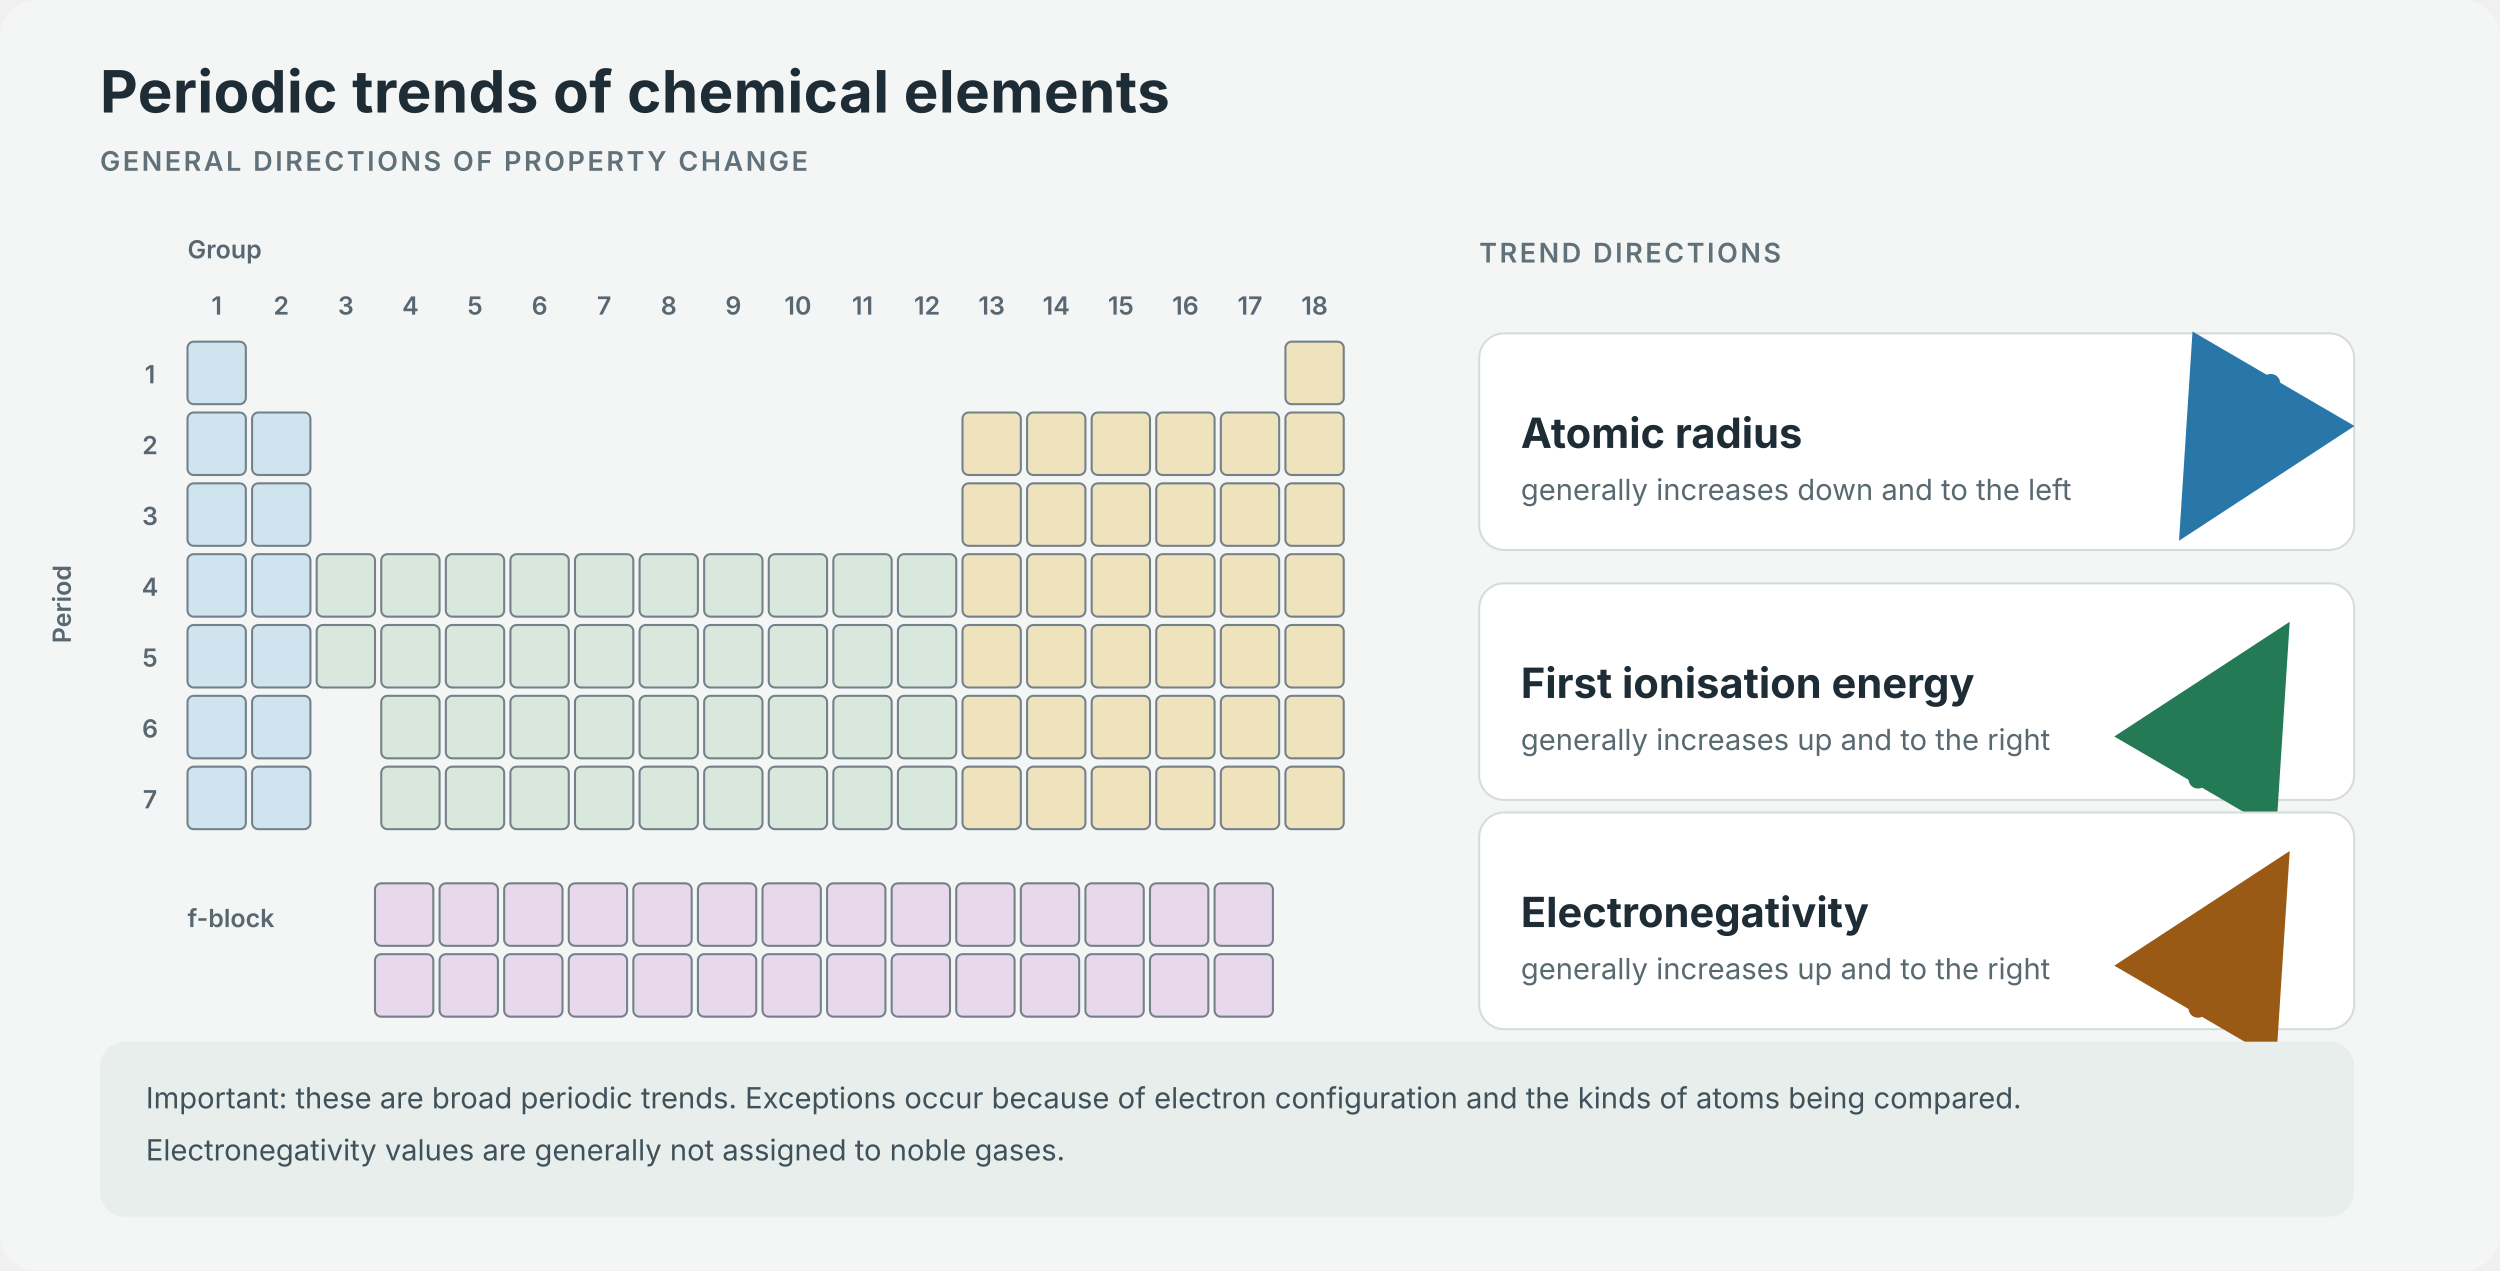
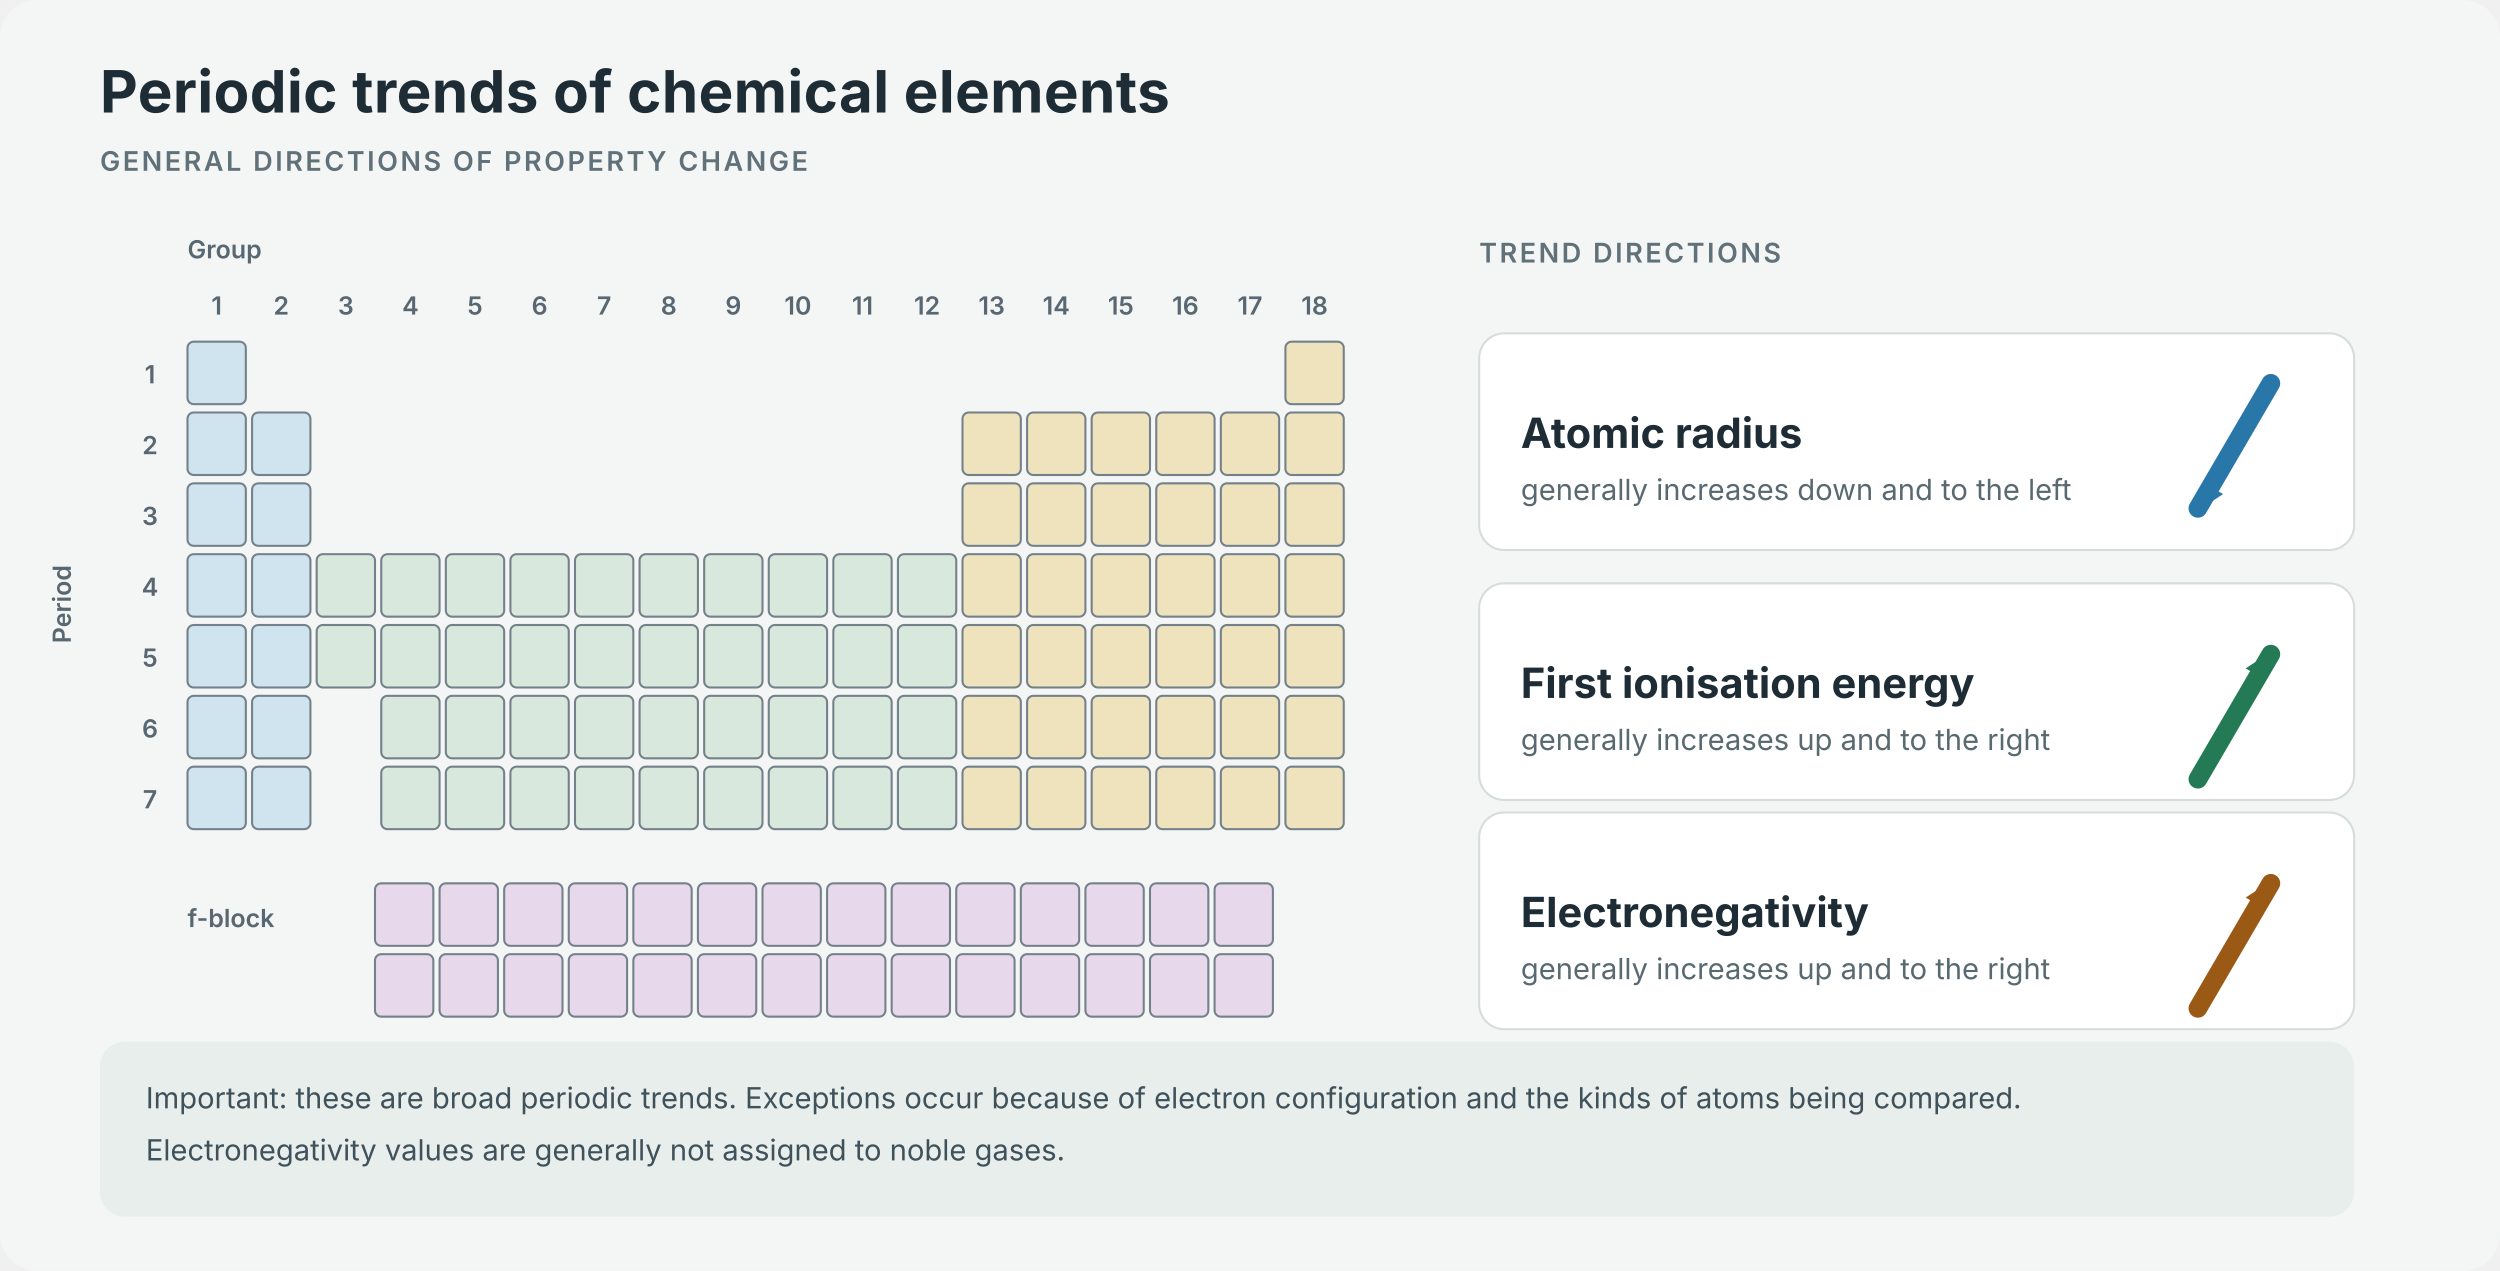
<svg xmlns="http://www.w3.org/2000/svg" lang="en" xml:lang="en" viewBox="0 0 1200 610" role="img" aria-labelledby="title desc">
  <defs>
-     <marker id="blueArrow" markerWidth="10" markerHeight="10" refX="8" refY="5" orient="auto">
+     <marker id="blueArrow" markerWidth="14" markerHeight="14" refX="12" refY="7" orient="auto" markerUnits="userSpaceOnUse">
      <path d="M0 0 L10 5 L0 10 Z" fill="#2877a8" />
    </marker>
-     <marker id="greenArrow" markerWidth="10" markerHeight="10" refX="8" refY="5" orient="auto">
+     <marker id="greenArrow" markerWidth="14" markerHeight="14" refX="12" refY="7" orient="auto" markerUnits="userSpaceOnUse">
      <path d="M0 0 L10 5 L0 10 Z" fill="#237a55" />
    </marker>
-     <marker id="goldArrow" markerWidth="10" markerHeight="10" refX="8" refY="5" orient="auto">
+     <marker id="goldArrow" markerWidth="14" markerHeight="14" refX="12" refY="7" orient="auto" markerUnits="userSpaceOnUse">
      <path d="M0 0 L10 5 L0 10 Z" fill="#9a5a16" />
    </marker>
    <style>
  text{font-family:Inter,Arial,sans-serif;fill:#1e2c35}
  .heading{font-size:28px;font-weight:700;letter-spacing:.2px}
  .subtitle{font-size:13px;font-weight:600;letter-spacing:1.2px;fill:#61717a}
  .tiny{font-size:12px;font-weight:600;fill:#586771}
  .label{font-size:20px;font-weight:700}
  .sub{font-size:14px;fill:#596970}
  .note{font-size:14px;fill:#3f515a}
 </style>
  </defs>
  <rect width="1200" height="610" rx="18" fill="#f4f6f5" />
  <text x="48" y="54" class="heading">Periodic trends of chemical elements</text>
  <text x="48" y="82" class="subtitle">GENERAL DIRECTIONS OF PROPERTY CHANGE</text>
  <text x="90" y="124" class="tiny">Group</text>
  <text x="34" y="290" transform="rotate(-90 34 290)" class="tiny" text-anchor="middle">Period</text>
  <text x="104" y="151" class="tiny" text-anchor="middle">1</text>
  <text x="135" y="151" class="tiny" text-anchor="middle">2</text>
  <text x="166" y="151" class="tiny" text-anchor="middle">3</text>
  <text x="197" y="151" class="tiny" text-anchor="middle">4</text>
  <text x="228" y="151" class="tiny" text-anchor="middle">5</text>
  <text x="259" y="151" class="tiny" text-anchor="middle">6</text>
  <text x="290" y="151" class="tiny" text-anchor="middle">7</text>
  <text x="321" y="151" class="tiny" text-anchor="middle">8</text>
  <text x="352" y="151" class="tiny" text-anchor="middle">9</text>
  <text x="383" y="151" class="tiny" text-anchor="middle">10</text>
  <text x="414" y="151" class="tiny" text-anchor="middle">11</text>
  <text x="445" y="151" class="tiny" text-anchor="middle">12</text>
  <text x="476" y="151" class="tiny" text-anchor="middle">13</text>
  <text x="507" y="151" class="tiny" text-anchor="middle">14</text>
  <text x="538" y="151" class="tiny" text-anchor="middle">15</text>
  <text x="569" y="151" class="tiny" text-anchor="middle">16</text>
  <text x="600" y="151" class="tiny" text-anchor="middle">17</text>
  <text x="631" y="151" class="tiny" text-anchor="middle">18</text>
  <text x="72" y="184" class="tiny" text-anchor="middle">1</text>
  <text x="72" y="218" class="tiny" text-anchor="middle">2</text>
  <text x="72" y="252" class="tiny" text-anchor="middle">3</text>
  <text x="72" y="286" class="tiny" text-anchor="middle">4</text>
  <text x="72" y="320" class="tiny" text-anchor="middle">5</text>
  <text x="72" y="354" class="tiny" text-anchor="middle">6</text>
  <text x="72" y="388" class="tiny" text-anchor="middle">7</text>
  <rect x="90" y="164" width="28" height="30" rx="3" fill="#cfe4ef" stroke="#74818a" stroke-width="1" />
  <rect x="617" y="164" width="28" height="30" rx="3" fill="#eee3bd" stroke="#74818a" stroke-width="1" />
  <rect x="90" y="198" width="28" height="30" rx="3" fill="#cfe4ef" stroke="#74818a" stroke-width="1" />
  <rect x="121" y="198" width="28" height="30" rx="3" fill="#cfe4ef" stroke="#74818a" stroke-width="1" />
  <rect x="462" y="198" width="28" height="30" rx="3" fill="#eee3bd" stroke="#74818a" stroke-width="1" />
  <rect x="493" y="198" width="28" height="30" rx="3" fill="#eee3bd" stroke="#74818a" stroke-width="1" />
  <rect x="524" y="198" width="28" height="30" rx="3" fill="#eee3bd" stroke="#74818a" stroke-width="1" />
  <rect x="555" y="198" width="28" height="30" rx="3" fill="#eee3bd" stroke="#74818a" stroke-width="1" />
  <rect x="586" y="198" width="28" height="30" rx="3" fill="#eee3bd" stroke="#74818a" stroke-width="1" />
  <rect x="617" y="198" width="28" height="30" rx="3" fill="#eee3bd" stroke="#74818a" stroke-width="1" />
  <rect x="90" y="232" width="28" height="30" rx="3" fill="#cfe4ef" stroke="#74818a" stroke-width="1" />
  <rect x="121" y="232" width="28" height="30" rx="3" fill="#cfe4ef" stroke="#74818a" stroke-width="1" />
  <rect x="462" y="232" width="28" height="30" rx="3" fill="#eee3bd" stroke="#74818a" stroke-width="1" />
  <rect x="493" y="232" width="28" height="30" rx="3" fill="#eee3bd" stroke="#74818a" stroke-width="1" />
  <rect x="524" y="232" width="28" height="30" rx="3" fill="#eee3bd" stroke="#74818a" stroke-width="1" />
  <rect x="555" y="232" width="28" height="30" rx="3" fill="#eee3bd" stroke="#74818a" stroke-width="1" />
  <rect x="586" y="232" width="28" height="30" rx="3" fill="#eee3bd" stroke="#74818a" stroke-width="1" />
  <rect x="617" y="232" width="28" height="30" rx="3" fill="#eee3bd" stroke="#74818a" stroke-width="1" />
  <rect x="90" y="266" width="28" height="30" rx="3" fill="#cfe4ef" stroke="#74818a" stroke-width="1" />
  <rect x="121" y="266" width="28" height="30" rx="3" fill="#cfe4ef" stroke="#74818a" stroke-width="1" />
  <rect x="152" y="266" width="28" height="30" rx="3" fill="#d9e8dc" stroke="#74818a" stroke-width="1" />
  <rect x="183" y="266" width="28" height="30" rx="3" fill="#d9e8dc" stroke="#74818a" stroke-width="1" />
  <rect x="214" y="266" width="28" height="30" rx="3" fill="#d9e8dc" stroke="#74818a" stroke-width="1" />
  <rect x="245" y="266" width="28" height="30" rx="3" fill="#d9e8dc" stroke="#74818a" stroke-width="1" />
  <rect x="276" y="266" width="28" height="30" rx="3" fill="#d9e8dc" stroke="#74818a" stroke-width="1" />
  <rect x="307" y="266" width="28" height="30" rx="3" fill="#d9e8dc" stroke="#74818a" stroke-width="1" />
  <rect x="338" y="266" width="28" height="30" rx="3" fill="#d9e8dc" stroke="#74818a" stroke-width="1" />
  <rect x="369" y="266" width="28" height="30" rx="3" fill="#d9e8dc" stroke="#74818a" stroke-width="1" />
  <rect x="400" y="266" width="28" height="30" rx="3" fill="#d9e8dc" stroke="#74818a" stroke-width="1" />
  <rect x="431" y="266" width="28" height="30" rx="3" fill="#d9e8dc" stroke="#74818a" stroke-width="1" />
  <rect x="462" y="266" width="28" height="30" rx="3" fill="#eee3bd" stroke="#74818a" stroke-width="1" />
  <rect x="493" y="266" width="28" height="30" rx="3" fill="#eee3bd" stroke="#74818a" stroke-width="1" />
  <rect x="524" y="266" width="28" height="30" rx="3" fill="#eee3bd" stroke="#74818a" stroke-width="1" />
  <rect x="555" y="266" width="28" height="30" rx="3" fill="#eee3bd" stroke="#74818a" stroke-width="1" />
  <rect x="586" y="266" width="28" height="30" rx="3" fill="#eee3bd" stroke="#74818a" stroke-width="1" />
  <rect x="617" y="266" width="28" height="30" rx="3" fill="#eee3bd" stroke="#74818a" stroke-width="1" />
  <rect x="90" y="300" width="28" height="30" rx="3" fill="#cfe4ef" stroke="#74818a" stroke-width="1" />
  <rect x="121" y="300" width="28" height="30" rx="3" fill="#cfe4ef" stroke="#74818a" stroke-width="1" />
  <rect x="152" y="300" width="28" height="30" rx="3" fill="#d9e8dc" stroke="#74818a" stroke-width="1" />
  <rect x="183" y="300" width="28" height="30" rx="3" fill="#d9e8dc" stroke="#74818a" stroke-width="1" />
  <rect x="214" y="300" width="28" height="30" rx="3" fill="#d9e8dc" stroke="#74818a" stroke-width="1" />
  <rect x="245" y="300" width="28" height="30" rx="3" fill="#d9e8dc" stroke="#74818a" stroke-width="1" />
  <rect x="276" y="300" width="28" height="30" rx="3" fill="#d9e8dc" stroke="#74818a" stroke-width="1" />
  <rect x="307" y="300" width="28" height="30" rx="3" fill="#d9e8dc" stroke="#74818a" stroke-width="1" />
  <rect x="338" y="300" width="28" height="30" rx="3" fill="#d9e8dc" stroke="#74818a" stroke-width="1" />
  <rect x="369" y="300" width="28" height="30" rx="3" fill="#d9e8dc" stroke="#74818a" stroke-width="1" />
  <rect x="400" y="300" width="28" height="30" rx="3" fill="#d9e8dc" stroke="#74818a" stroke-width="1" />
  <rect x="431" y="300" width="28" height="30" rx="3" fill="#d9e8dc" stroke="#74818a" stroke-width="1" />
  <rect x="462" y="300" width="28" height="30" rx="3" fill="#eee3bd" stroke="#74818a" stroke-width="1" />
  <rect x="493" y="300" width="28" height="30" rx="3" fill="#eee3bd" stroke="#74818a" stroke-width="1" />
  <rect x="524" y="300" width="28" height="30" rx="3" fill="#eee3bd" stroke="#74818a" stroke-width="1" />
  <rect x="555" y="300" width="28" height="30" rx="3" fill="#eee3bd" stroke="#74818a" stroke-width="1" />
  <rect x="586" y="300" width="28" height="30" rx="3" fill="#eee3bd" stroke="#74818a" stroke-width="1" />
  <rect x="617" y="300" width="28" height="30" rx="3" fill="#eee3bd" stroke="#74818a" stroke-width="1" />
  <rect x="90" y="334" width="28" height="30" rx="3" fill="#cfe4ef" stroke="#74818a" stroke-width="1" />
  <rect x="121" y="334" width="28" height="30" rx="3" fill="#cfe4ef" stroke="#74818a" stroke-width="1" />
  <rect x="183" y="334" width="28" height="30" rx="3" fill="#d9e8dc" stroke="#74818a" stroke-width="1" />
  <rect x="214" y="334" width="28" height="30" rx="3" fill="#d9e8dc" stroke="#74818a" stroke-width="1" />
  <rect x="245" y="334" width="28" height="30" rx="3" fill="#d9e8dc" stroke="#74818a" stroke-width="1" />
  <rect x="276" y="334" width="28" height="30" rx="3" fill="#d9e8dc" stroke="#74818a" stroke-width="1" />
  <rect x="307" y="334" width="28" height="30" rx="3" fill="#d9e8dc" stroke="#74818a" stroke-width="1" />
  <rect x="338" y="334" width="28" height="30" rx="3" fill="#d9e8dc" stroke="#74818a" stroke-width="1" />
  <rect x="369" y="334" width="28" height="30" rx="3" fill="#d9e8dc" stroke="#74818a" stroke-width="1" />
  <rect x="400" y="334" width="28" height="30" rx="3" fill="#d9e8dc" stroke="#74818a" stroke-width="1" />
  <rect x="431" y="334" width="28" height="30" rx="3" fill="#d9e8dc" stroke="#74818a" stroke-width="1" />
  <rect x="462" y="334" width="28" height="30" rx="3" fill="#eee3bd" stroke="#74818a" stroke-width="1" />
  <rect x="493" y="334" width="28" height="30" rx="3" fill="#eee3bd" stroke="#74818a" stroke-width="1" />
  <rect x="524" y="334" width="28" height="30" rx="3" fill="#eee3bd" stroke="#74818a" stroke-width="1" />
  <rect x="555" y="334" width="28" height="30" rx="3" fill="#eee3bd" stroke="#74818a" stroke-width="1" />
  <rect x="586" y="334" width="28" height="30" rx="3" fill="#eee3bd" stroke="#74818a" stroke-width="1" />
  <rect x="617" y="334" width="28" height="30" rx="3" fill="#eee3bd" stroke="#74818a" stroke-width="1" />
  <rect x="90" y="368" width="28" height="30" rx="3" fill="#cfe4ef" stroke="#74818a" stroke-width="1" />
  <rect x="121" y="368" width="28" height="30" rx="3" fill="#cfe4ef" stroke="#74818a" stroke-width="1" />
  <rect x="183" y="368" width="28" height="30" rx="3" fill="#d9e8dc" stroke="#74818a" stroke-width="1" />
  <rect x="214" y="368" width="28" height="30" rx="3" fill="#d9e8dc" stroke="#74818a" stroke-width="1" />
  <rect x="245" y="368" width="28" height="30" rx="3" fill="#d9e8dc" stroke="#74818a" stroke-width="1" />
  <rect x="276" y="368" width="28" height="30" rx="3" fill="#d9e8dc" stroke="#74818a" stroke-width="1" />
  <rect x="307" y="368" width="28" height="30" rx="3" fill="#d9e8dc" stroke="#74818a" stroke-width="1" />
  <rect x="338" y="368" width="28" height="30" rx="3" fill="#d9e8dc" stroke="#74818a" stroke-width="1" />
  <rect x="369" y="368" width="28" height="30" rx="3" fill="#d9e8dc" stroke="#74818a" stroke-width="1" />
  <rect x="400" y="368" width="28" height="30" rx="3" fill="#d9e8dc" stroke="#74818a" stroke-width="1" />
  <rect x="431" y="368" width="28" height="30" rx="3" fill="#d9e8dc" stroke="#74818a" stroke-width="1" />
  <rect x="462" y="368" width="28" height="30" rx="3" fill="#eee3bd" stroke="#74818a" stroke-width="1" />
  <rect x="493" y="368" width="28" height="30" rx="3" fill="#eee3bd" stroke="#74818a" stroke-width="1" />
  <rect x="524" y="368" width="28" height="30" rx="3" fill="#eee3bd" stroke="#74818a" stroke-width="1" />
  <rect x="555" y="368" width="28" height="30" rx="3" fill="#eee3bd" stroke="#74818a" stroke-width="1" />
  <rect x="586" y="368" width="28" height="30" rx="3" fill="#eee3bd" stroke="#74818a" stroke-width="1" />
  <rect x="617" y="368" width="28" height="30" rx="3" fill="#eee3bd" stroke="#74818a" stroke-width="1" />
  <rect x="180" y="424" width="28" height="30" rx="3" fill="#e7d9eb" stroke="#74818a" stroke-width="1" />
  <rect x="211" y="424" width="28" height="30" rx="3" fill="#e7d9eb" stroke="#74818a" stroke-width="1" />
  <rect x="242" y="424" width="28" height="30" rx="3" fill="#e7d9eb" stroke="#74818a" stroke-width="1" />
  <rect x="273" y="424" width="28" height="30" rx="3" fill="#e7d9eb" stroke="#74818a" stroke-width="1" />
  <rect x="304" y="424" width="28" height="30" rx="3" fill="#e7d9eb" stroke="#74818a" stroke-width="1" />
  <rect x="335" y="424" width="28" height="30" rx="3" fill="#e7d9eb" stroke="#74818a" stroke-width="1" />
  <rect x="366" y="424" width="28" height="30" rx="3" fill="#e7d9eb" stroke="#74818a" stroke-width="1" />
  <rect x="397" y="424" width="28" height="30" rx="3" fill="#e7d9eb" stroke="#74818a" stroke-width="1" />
  <rect x="428" y="424" width="28" height="30" rx="3" fill="#e7d9eb" stroke="#74818a" stroke-width="1" />
  <rect x="459" y="424" width="28" height="30" rx="3" fill="#e7d9eb" stroke="#74818a" stroke-width="1" />
  <rect x="490" y="424" width="28" height="30" rx="3" fill="#e7d9eb" stroke="#74818a" stroke-width="1" />
  <rect x="521" y="424" width="28" height="30" rx="3" fill="#e7d9eb" stroke="#74818a" stroke-width="1" />
  <rect x="552" y="424" width="28" height="30" rx="3" fill="#e7d9eb" stroke="#74818a" stroke-width="1" />
  <rect x="583" y="424" width="28" height="30" rx="3" fill="#e7d9eb" stroke="#74818a" stroke-width="1" />
  <rect x="180" y="458" width="28" height="30" rx="3" fill="#e7d9eb" stroke="#74818a" stroke-width="1" />
  <rect x="211" y="458" width="28" height="30" rx="3" fill="#e7d9eb" stroke="#74818a" stroke-width="1" />
  <rect x="242" y="458" width="28" height="30" rx="3" fill="#e7d9eb" stroke="#74818a" stroke-width="1" />
  <rect x="273" y="458" width="28" height="30" rx="3" fill="#e7d9eb" stroke="#74818a" stroke-width="1" />
  <rect x="304" y="458" width="28" height="30" rx="3" fill="#e7d9eb" stroke="#74818a" stroke-width="1" />
  <rect x="335" y="458" width="28" height="30" rx="3" fill="#e7d9eb" stroke="#74818a" stroke-width="1" />
  <rect x="366" y="458" width="28" height="30" rx="3" fill="#e7d9eb" stroke="#74818a" stroke-width="1" />
  <rect x="397" y="458" width="28" height="30" rx="3" fill="#e7d9eb" stroke="#74818a" stroke-width="1" />
  <rect x="428" y="458" width="28" height="30" rx="3" fill="#e7d9eb" stroke="#74818a" stroke-width="1" />
  <rect x="459" y="458" width="28" height="30" rx="3" fill="#e7d9eb" stroke="#74818a" stroke-width="1" />
  <rect x="490" y="458" width="28" height="30" rx="3" fill="#e7d9eb" stroke="#74818a" stroke-width="1" />
  <rect x="521" y="458" width="28" height="30" rx="3" fill="#e7d9eb" stroke="#74818a" stroke-width="1" />
  <rect x="552" y="458" width="28" height="30" rx="3" fill="#e7d9eb" stroke="#74818a" stroke-width="1" />
  <rect x="583" y="458" width="28" height="30" rx="3" fill="#e7d9eb" stroke="#74818a" stroke-width="1" />
  <text x="90" y="445" class="tiny">f-block</text>
  <text x="710" y="126" class="subtitle">TREND DIRECTIONS</text>
  <g>
    <rect x="710" y="160" width="420" height="104" rx="12" fill="#fff" stroke="#d6ddd9" />
    <path d="M 1090 184 L 1055 244" fill="none" stroke="#2877a8" stroke-width="9" stroke-linecap="round" marker-end="url(#blueArrow)" />
    <text x="730" y="215" class="label">Atomic radius</text>
    <text x="730" y="240" class="sub">generally increases down and to the left</text>
  </g>
  <g>
    <rect x="710" y="280" width="420" height="104" rx="12" fill="#fff" stroke="#d6ddd9" />
    <path d="M 1055 374 L 1090 314" fill="none" stroke="#237a55" stroke-width="9" stroke-linecap="round" marker-end="url(#greenArrow)" />
    <text x="730" y="335" class="label">First ionisation energy</text>
    <text x="730" y="360" class="sub">generally increases up and to the right</text>
  </g>
  <g>
    <rect x="710" y="390" width="420" height="104" rx="12" fill="#fff" stroke="#d6ddd9" />
    <path d="M 1055 484 L 1090 424" fill="none" stroke="#9a5a16" stroke-width="9" stroke-linecap="round" marker-end="url(#goldArrow)" />
    <text x="730" y="445" class="label">Electronegativity</text>
    <text x="730" y="470" class="sub">generally increases up and to the right</text>
  </g>
  <rect x="48" y="500" width="1082" height="84" rx="12" fill="#e8eeeb" />
  <text x="70" y="532" class="note">Important: these are broad periodic trends. Exceptions occur because of electron configuration and the kinds of atoms being compared.</text>
  <text x="70" y="557" class="note">Electronegativity values are generally not assigned to noble gases.</text>
</svg>
